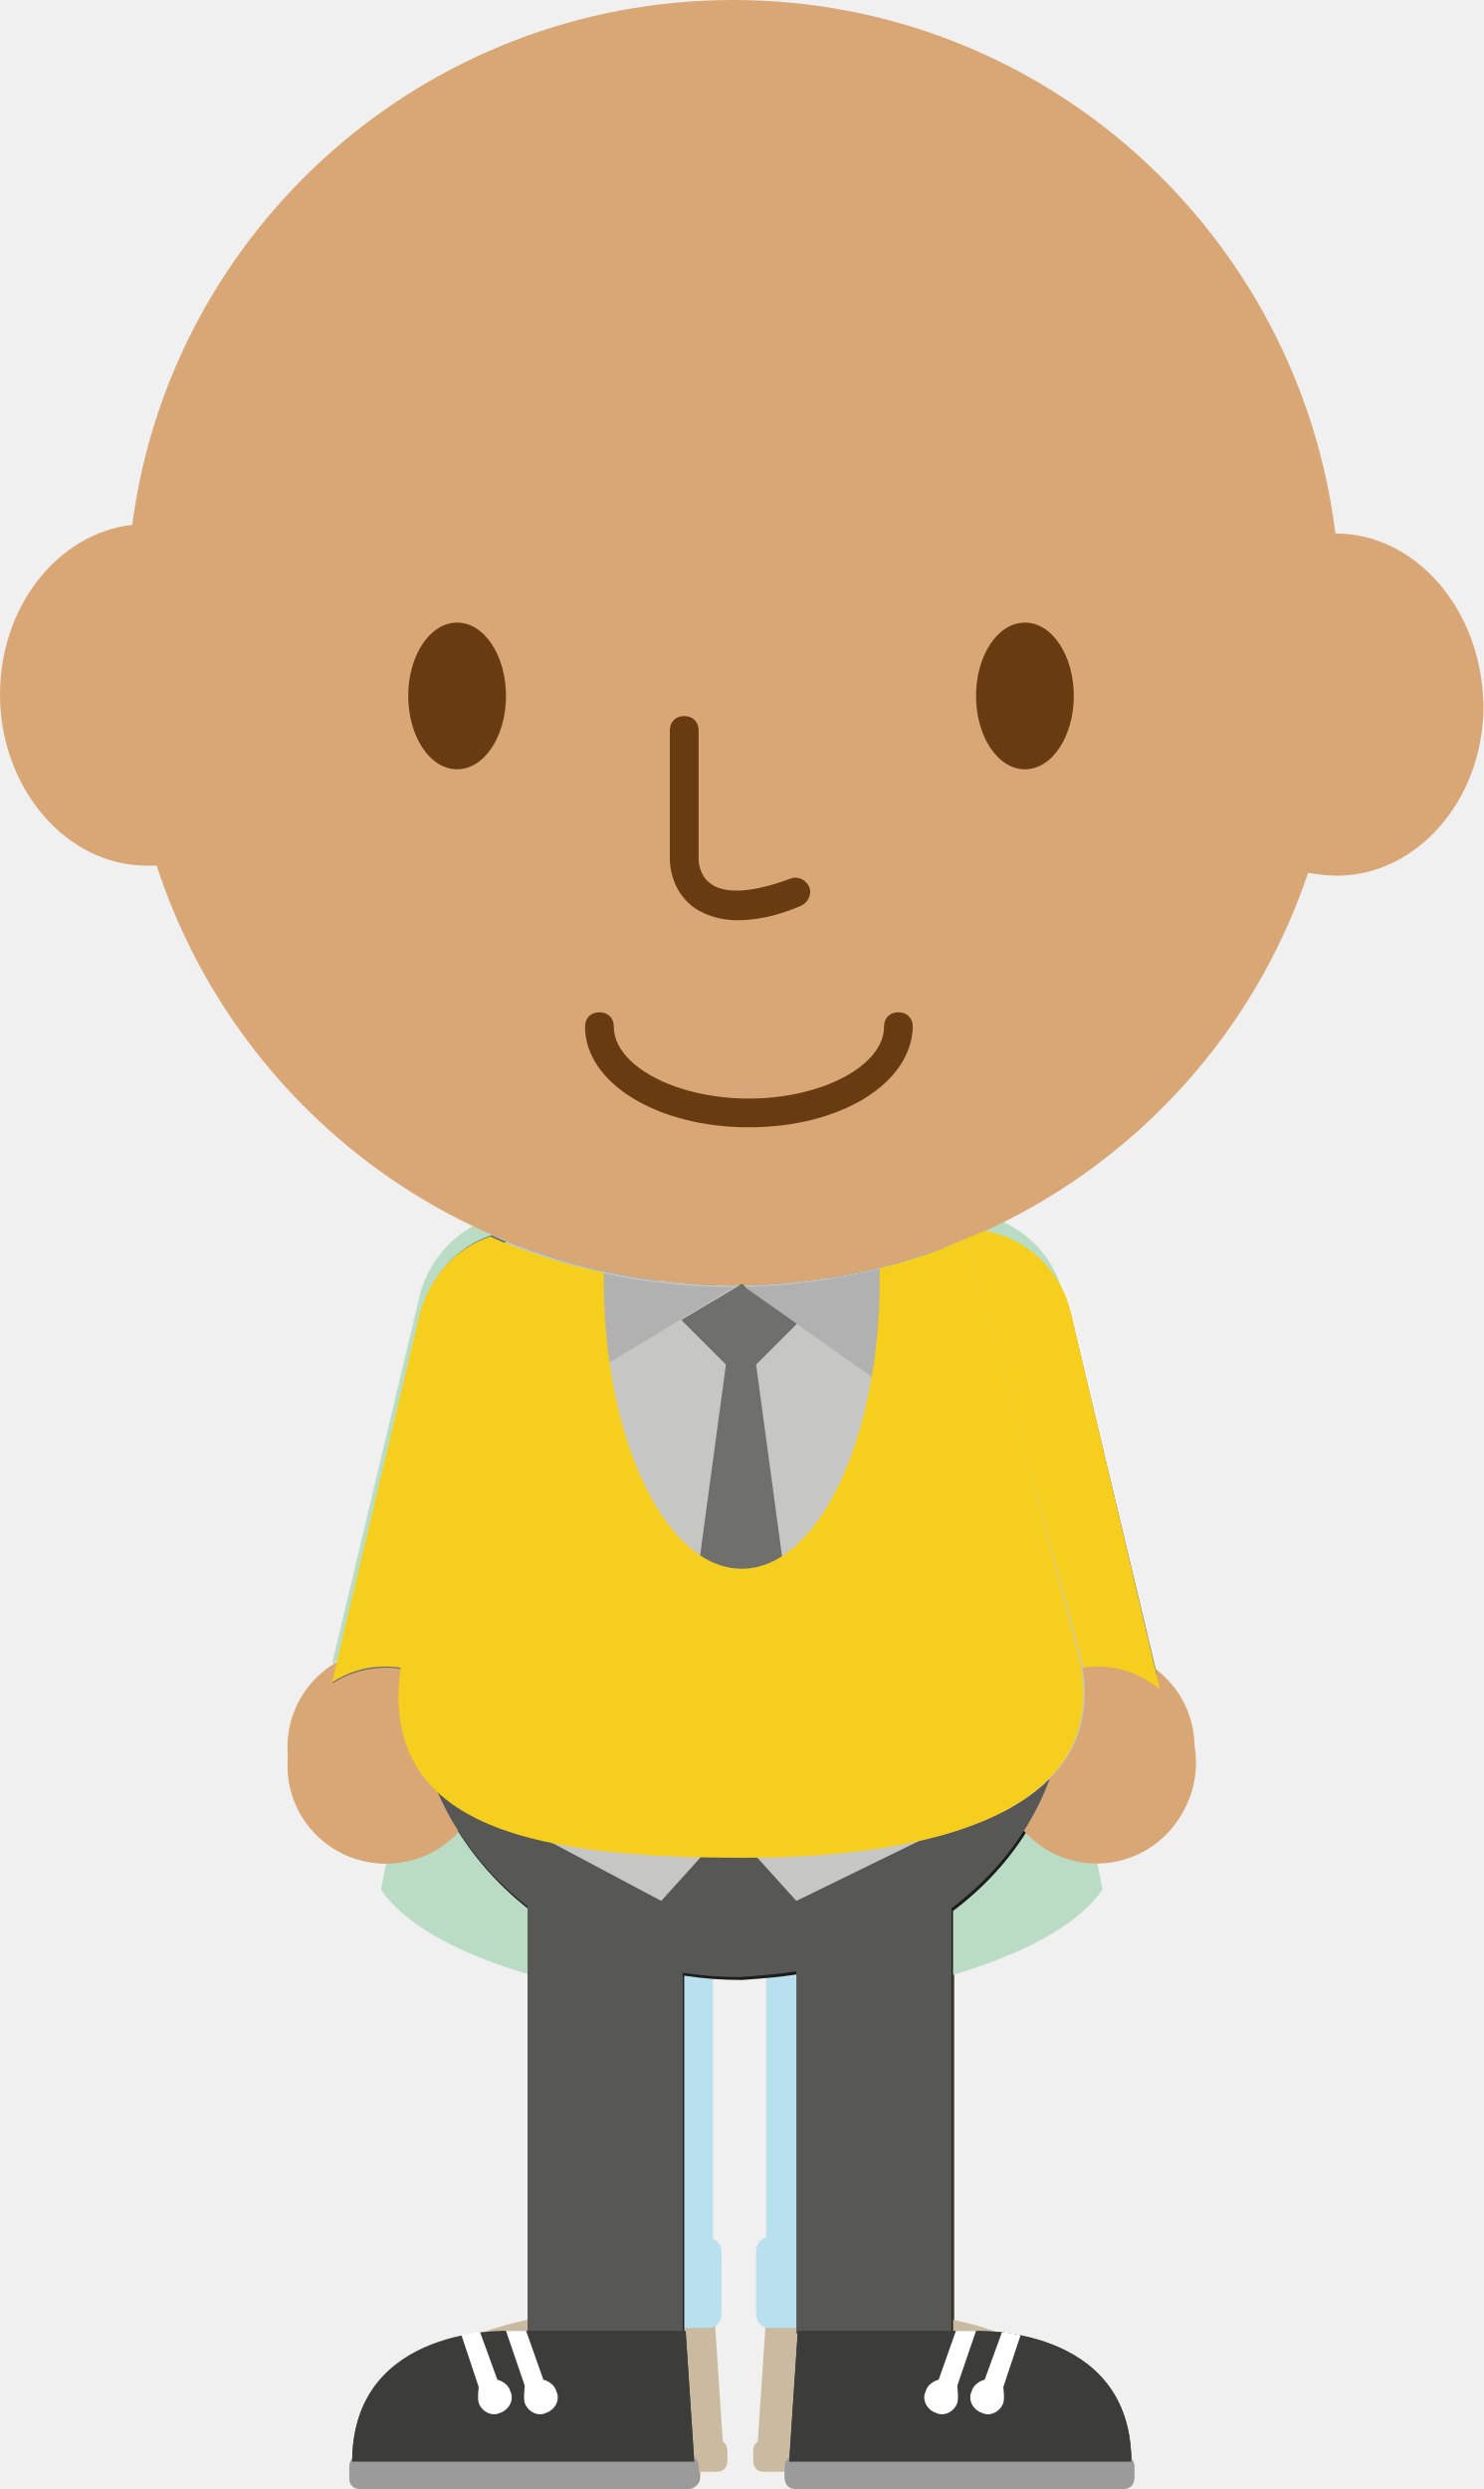
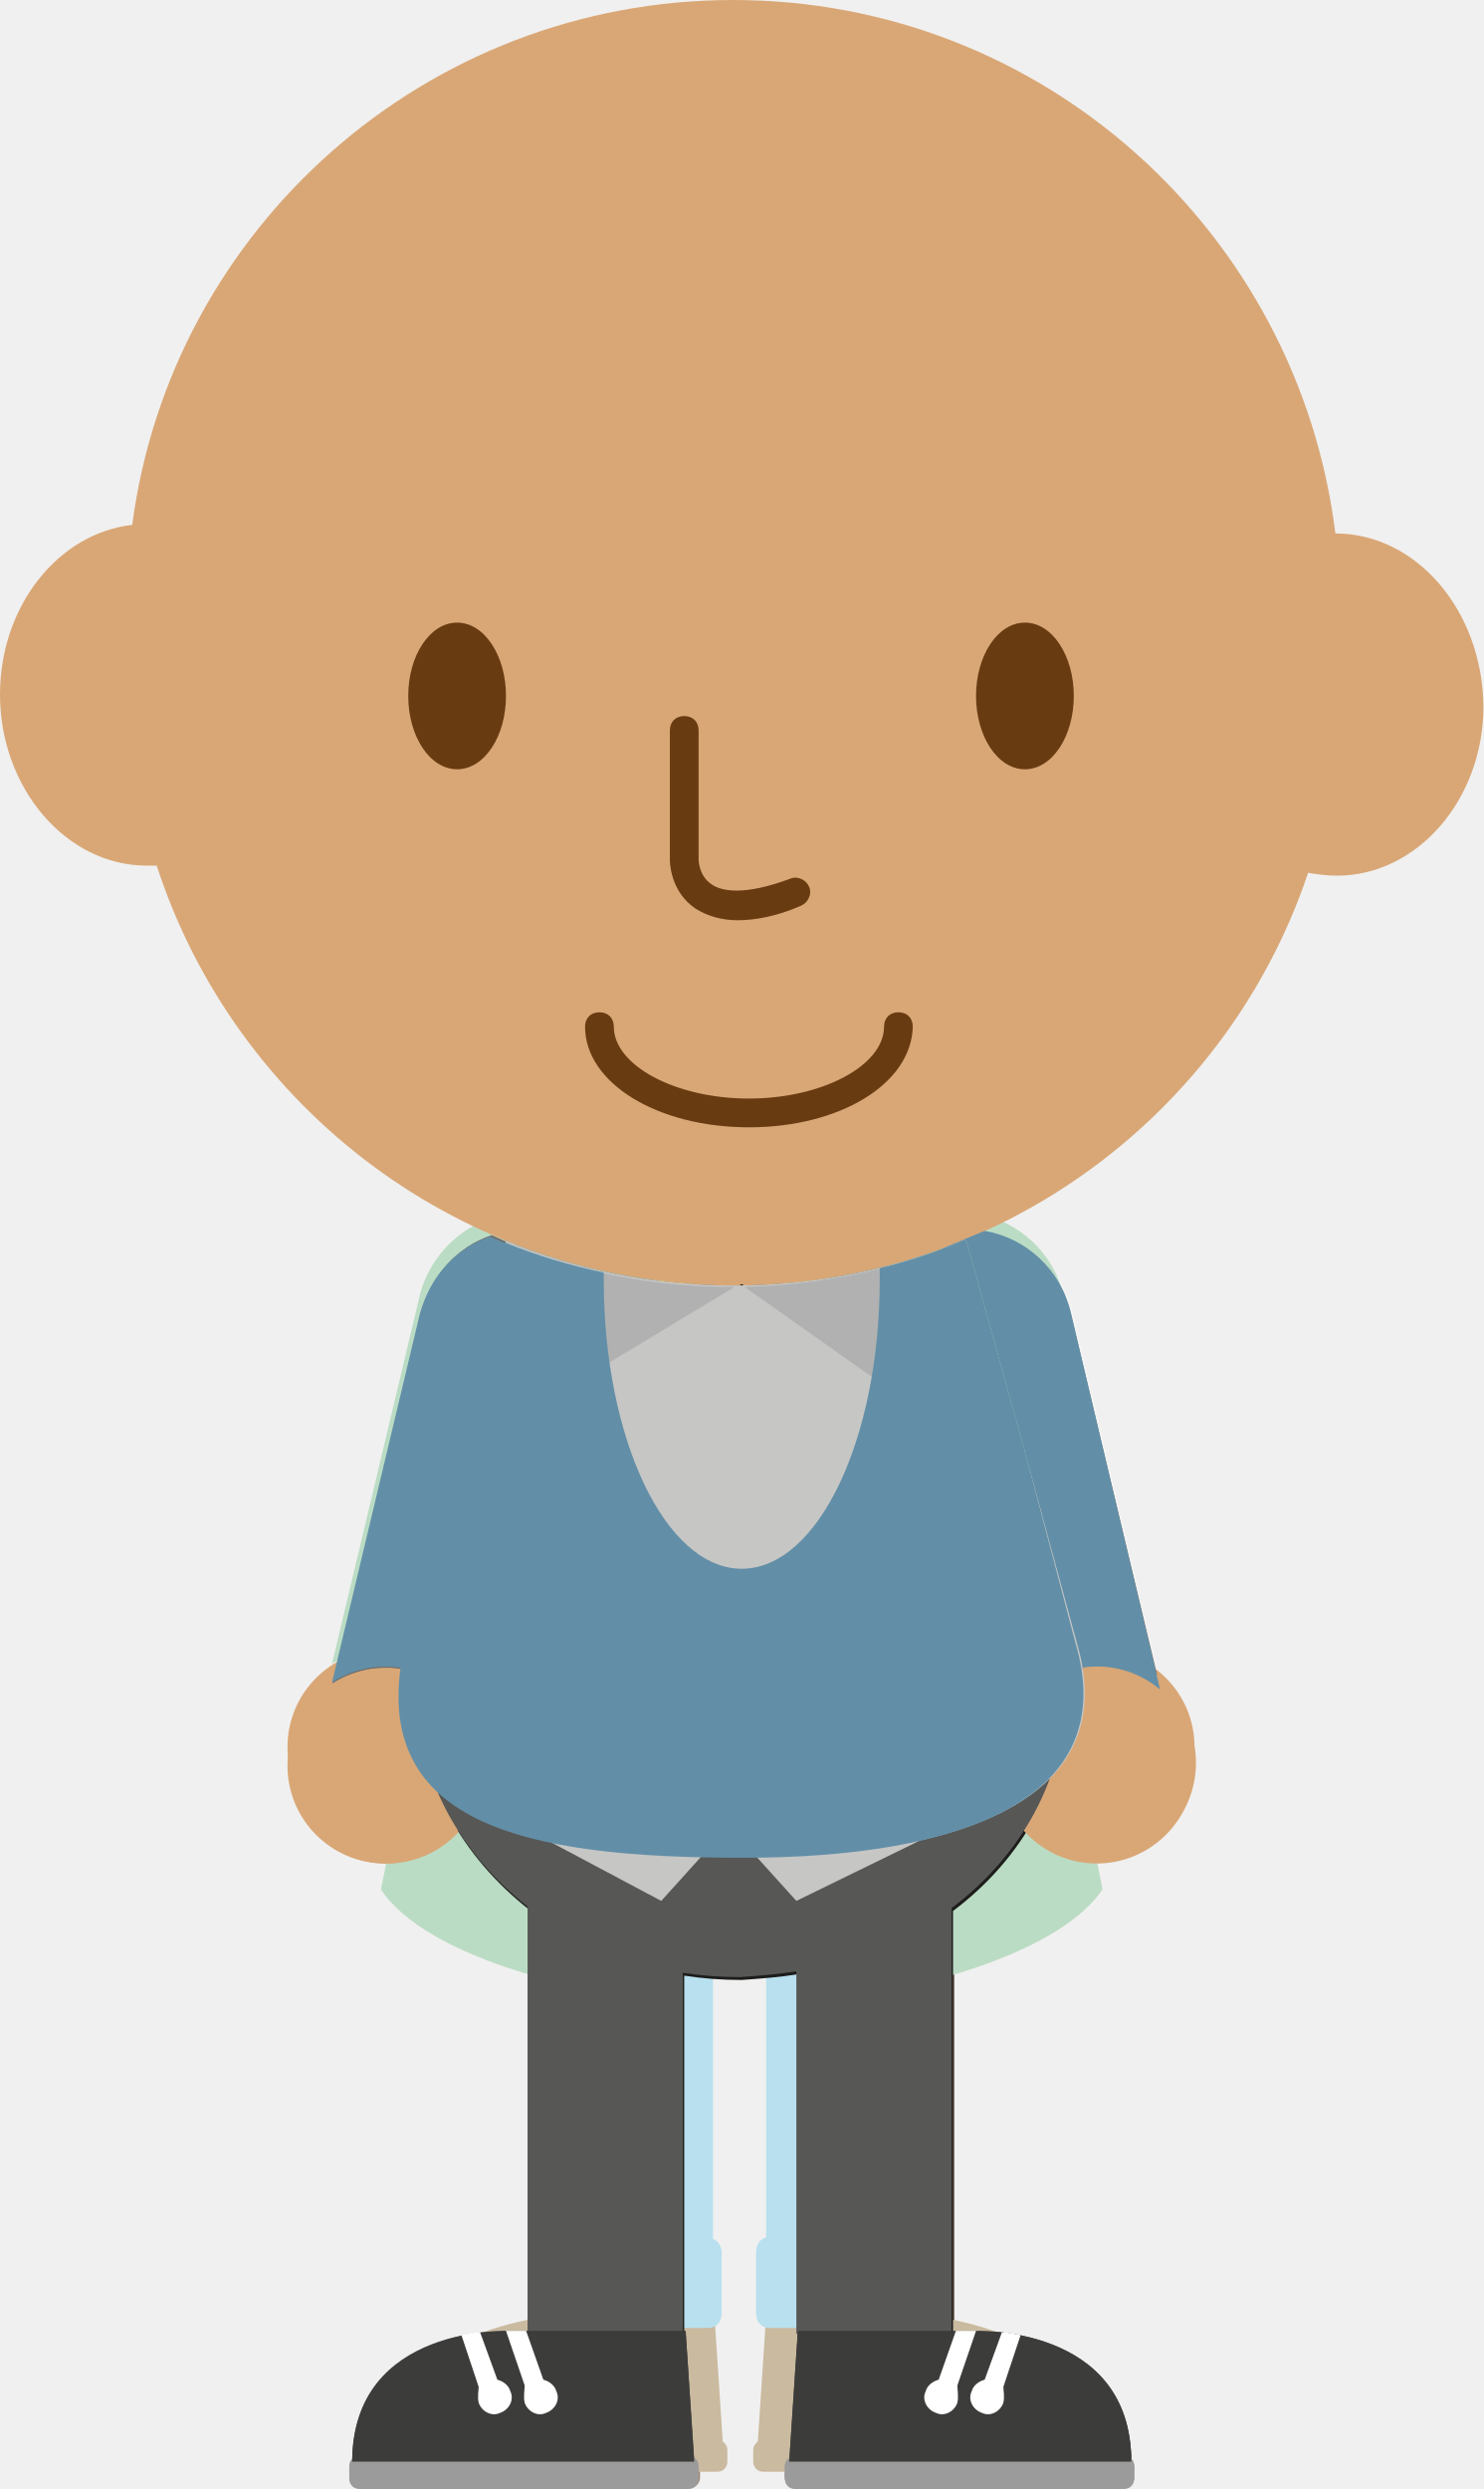
<svg xmlns="http://www.w3.org/2000/svg" version="1.1" id="Layer_1" x="0px" y="0px" viewBox="-1174.1 628 103.2 173.1" style="enable-background:new -1174.1 628 103.2 173.1;" xml:space="preserve">
  <style type="text/css">
	.st0{fill:#d9a776;}
	.st1{fill:#F4F4F4;}
	.st2{fill:#7A6A58;}
	.st3{fill:#A3897A;}
	.st4{fill:#634E42;}
	.st5{fill:#CABA9F;}
	.st6{fill:#B8E0EE;}
	.st7{fill:#FFF274;}
	.st8{fill:#BBDCC4;}
	.st9{fill:#8CC5A8;}
	.st10{fill:#683B11;}
	.st11{fill:#6F6F6E;}
	.st12{fill:#F3DBCB;}
	.st13{fill:#1D1D1B;}
	.st14{fill:#9C9B9B;}
	.st15{fill:#3C3C3B;}
	.st16{fill:#FFFFFF;}
	.st17{fill:#575756;}
- 	.st18{fill:#F6CE1E;}
+ 	.st18{fill:#628FA7;}
	.st19{fill:#C6C6C5;}
	.st20{fill:#B1B1B1;}
</style>
  <g class="body-option generic-body">
    <g>
      <circle class="st0" cx="-1147.2" cy="750.6" r="6.8" />
      <path class="st1" d="M-1147.2,743.8c1.5,0,2.9,0.5,4.1,1.4l7.1-29.9c-1.3-0.4-2.6-0.9-3.9-1.5c-2.4,0.8-4.2,2.8-4.9,5.4l-6.1,25.6    C-1149.8,744.2-1148.6,743.8-1147.2,743.8z" />
      <circle class="st0" cx="-1097.7" cy="750.6" r="6.8" />
      <path class="st1" d="M-1097.7,743.8c1.7,0,3.2,0.6,4.4,1.6l-6.2-26.2c-0.7-3-3.1-5.2-6-5.7c-1,0.4-1.9,0.8-2.9,1.2l7.2,30.1    C-1100.2,744.1-1099,743.8-1097.7,743.8z" />
    </g>
    <g>
      <path class="st2" d="M-1118.5,765.2v25.2h10.8v-29.6c4.8-3.6,7.9-9,7.9-15h-45.1c0,5.9,3,11.2,7.7,14.9v29.7h10.8v-25.1    c1.3,0.2,2.6,0.3,4,0.3C-1121,765.5-1119.7,765.4-1118.5,765.2z" />
      <g>
        <path class="st3" d="M-1119.5,800.3c0,0.4,0.3,0.7,0.7,0.7h22.9c0.4,0,0.7-0.3,0.7-0.7v-0.8c0-0.4-0.3-0.7-0.7-0.7h-22.9     c-0.4,0-0.7,0.3-0.7,0.7V800.3z" />
        <g>
          <path class="st4" d="M-1106.4,790.1c0,0,11-0.5,11,9.1h-23.8l0.6-9.1H-1106.4z" />
        </g>
      </g>
      <g>
        <path class="st3" d="M-1125.4,800.3c0,0.4-0.3,0.7-0.7,0.7h-22.9c-0.4,0-0.7-0.3-0.7-0.7v-0.8c0-0.4,0.3-0.7,0.7-0.7h22.9     c0.4,0,0.7,0.3,0.7,0.7L-1125.4,800.3L-1125.4,800.3z" />
        <g>
          <path class="st4" d="M-1138.5,790.1c0,0-11-0.5-11,9.1h23.8l-0.6-9.1H-1138.5z" />
        </g>
      </g>
    </g>
    <path class="st1" d="M-1102.5,729.6l-4.3-15.5c-5,2.1-10.5,3.2-16.2,3.2c-5.6,0-10.9-1.1-15.8-3.1l-3.9,15.3l-3,12.5   c-3,12.8,8.5,15,23.5,15s26.4-4,23.1-15L-1102.5,729.6z" />
    <path class="st1" d="M-1123.1,717.3c-2.5,0-4.9-0.2-7.3-0.6c0.9,3.9,4.1,6.7,7.9,6.7c3.9,0,7.2-3,8-7   C-1117.2,717-1120.1,717.3-1123.1,717.3z" />
    <path class="st0" d="M-1123.1,717.3c-1.4,0-2.8-0.1-4.2-0.2c0.8,2.1,2.7,3.5,4.8,3.5c2.2,0,4.1-1.5,4.9-3.7   C-1119.4,717.1-1121.2,717.3-1123.1,717.3z" />
  </g>
  <g class="body-option female-body">
    <g>
      <g>
        <path class="st5" d="M-1121.7,799.2c0,0.4,0.3,0.7,0.7,0.7l22.9,0c0.4,0,0.7-0.3,0.7-0.7l0-0.8c0-0.4-0.3-0.7-0.7-0.7l-22.9,0     c-0.4,0-0.7,0.3-0.7,0.7L-1121.7,799.2z" />
        <g>
          <path class="st5" d="M-1109.8,789c0,0,12.2,1.2,12.2,9.1l-23.8,0l0.6-9.1L-1109.8,789z" />
        </g>
      </g>
      <g>
        <path class="st5" d="M-1123.5,799.2c0,0.4-0.3,0.7-0.7,0.7l-22.9,0c-0.4,0-0.7-0.3-0.7-0.7l0-0.8c0-0.4,0.3-0.7,0.7-0.7l22.9,0     c0.4,0,0.7,0.3,0.7,0.7L-1123.5,799.2z" />
        <g>
          <path class="st5" d="M-1135.4,789c0,0-12.2,1.2-12.2,9.1l23.8,0l-0.6-9.1L-1135.4,789z" />
        </g>
      </g>
      <path class="st6" d="M-1101.4,745l-41.4-0.1c0,6.2,2.9,11.6,7.5,15.3l0,23.4c-0.5,0-0.9,0.5-0.9,1v4.3c0,0.6,0.4,1,0.9,1h10.5    c0.5,0,0.9-0.4,0.9-1v-4.3c0-0.4-0.3-0.8-0.6-0.9l0-19.1c0.8,0.1,1.5,0.1,2.3,0.1c0.5,0,0.9,0,1.4-0.1l0,19    c-0.4,0.1-0.7,0.5-0.7,1v4.3c0,0.6,0.4,1,0.9,1h10.5c0.5,0,0.9-0.4,0.9-1v-4.3c0-0.5-0.3-0.9-0.8-1l0-22.7    C-1104.8,757.3-1101.4,751.6-1101.4,745z" />
    </g>
    <path class="st7" d="M-1104.2,730.2l-3.7-15.9c-4.6,1.8-9.6,2.8-14.8,2.8c-5,0-9.8-0.8-14.3-2.4l-3.3,15.5l-2.7,13.6   c-2.7,13.9,7.6,13.5,21,13.5c13.4,0,23.6-1.6,20.7-13.5L-1104.2,730.2z" />
    <g>
      <path class="st8" d="M-1097.8,742.7c1.4,0,2.7,0.4,3.8,1.1l-6.1-25.7c-1-4.1-5.1-6.6-9.2-5.6l7.5,31.5    C-1100.7,743.1-1099.3,742.7-1097.8,742.7z" />
      <path class="st0" d="M-1091,749.5c0,3.8-3.1,6.8-6.8,6.8c-3.8,0-6.8-3.1-6.8-6.8c0-3.8,3.1-6.8,6.8-6.8    C-1094.1,742.7-1091,745.7-1091,749.5z" />
    </g>
    <g>
      <path class="st8" d="M-1147.3,742.7c1.5,0,2.9,0.5,4.1,1.4l7.5-31.6c-4.1-1-8.2,1.6-9.2,5.6l-6.1,25.6    C-1150,743.1-1148.7,742.7-1147.3,742.7z" />
      <circle class="st0" cx="-1147.3" cy="749.5" r="6.8" />
    </g>
    <g>
      <path class="st8" d="M-1104.3,712.8c-3.9,1.9-8,3.2-12.5,3.9l4.7,49.7c0,0,11.3-2,14.7-7l-4.9-24.5L-1104.3,712.8z" />
      <path class="st9" d="M-1116.6,716.6l0.8,8.4c0,0,11.5-0.9,8.9-11.1C-1110,715.2-1113.3,716.1-1116.6,716.6z" />
    </g>
    <g>
      <path class="st8" d="M-1140.8,713.2l-1.9,21.7l-4.9,24.5c3.3,5,14.7,7,14.7,7l4.6-49.5C-1132.7,716.2-1136.9,715-1140.8,713.2z" />
      <g>
        <circle class="st9" cx="-1134.1" cy="740.6" r="1.4" />
        <circle class="st9" cx="-1135.1" cy="748" r="1.4" />
      </g>
      <path class="st9" d="M-1138.2,714.3c-2.2,9.9,9,10.8,9,10.8l0.8-8.3C-1131.8,716.3-1135.1,715.5-1138.2,714.3z" />
    </g>
    <path class="st0" d="M-1122.7,717.1c-1.2,0-2.3,0-3.4-0.1c0.6,2.6,1.9,4.3,3.3,4.3c1.5,0,2.7-1.8,3.3-4.4   C-1120.5,717.1-1121.6,717.1-1122.7,717.1z" />
  </g>
  <g class="head">
    <path class="st0" d="M-1081.2,665.1L-1081.2,665.1c-2.6-20.9-20.3-37.1-41.9-37.1c-21.4,0-39.1,15.9-41.8,36.5   c-5.2,0.6-9.2,5.7-9.2,11.8c0,6.5,4.6,11.9,10.2,11.9c0.2,0,0.4,0,0.7,0c5.5,16.9,21.3,29.1,40.1,29.2c18.6,0,34.4-12,40-28.7   c0.6,0.1,1.3,0.2,2,0.2c5.6,0,10.2-5.3,10.2-11.8C-1071,670.4-1075.6,665.1-1081.2,665.1z" />
    <g>
      <g>
        <path class="st10" d="M-1138.9,676.4c0,2.8-1.5,5.1-3.4,5.1c-1.9,0-3.4-2.3-3.4-5.1c0-2.8,1.5-5.1,3.4-5.1     C-1140.4,671.3-1138.9,673.6-1138.9,676.4z" />
      </g>
      <g>
        <path class="st10" d="M-1099.4,676.4c0,2.8-1.5,5.1-3.4,5.1c-1.9,0-3.4-2.3-3.4-5.1c0-2.8,1.5-5.1,3.4-5.1     C-1100.9,671.3-1099.4,673.6-1099.4,676.4z" />
      </g>
    </g>
    <g>
      <path class="st10" d="M-1122.8,692c-1.1,0-2.1-0.3-2.9-0.8c-1.8-1.2-1.8-3.3-1.8-3.4v-9c0-0.6,0.4-1,1-1s1,0.4,1,1v9    c0,0,0,1.1,0.9,1.7c0.7,0.5,2.3,0.8,5.5-0.4c0.5-0.2,1.1,0.1,1.3,0.6c0.2,0.5-0.1,1.1-0.6,1.3C-1120,691.7-1121.5,692-1122.8,692z    " />
    </g>
    <g>
      <path class="st10" d="M-1122,706.4L-1122,706.4c-6.4,0-11.4-3.1-11.4-7c0-0.6,0.4-1,1-1l0,0c0.6,0,1,0.4,1,1c0,2.7,4.3,5,9.4,5    l0,0c5.1,0,9.4-2.3,9.4-5c0-0.6,0.4-1,1-1l0,0c0.6,0,1,0.4,1,1C-1110.7,703.4-1115.7,706.4-1122,706.4z" />
    </g>
  </g>
  <g class="body-option male-body">
    <g>
      <path class="st11" d="M-1105.6,713.7c-1,0.4-1.9,0.8-2.9,1.2l7,29.3c1.1-0.7,2.4-1.1,3.8-1.1c1.6,0,3,0.5,4.1,1.4l-6-25.1    C-1100.4,716.4-1102.8,714.2-1105.6,713.7z" />
      <circle class="st0" cx="-1097.8" cy="749.9" r="6.8" />
    </g>
    <path class="st11" d="M-1147.2,744.8c1.4,0,2.8,0.5,3.9,1.2l7.3-30.6c-1.3-0.4-2.6-0.9-3.9-1.5c-2.4,0.8-4.2,2.8-4.9,5.4l-6.4,26.7   C-1150.1,745.3-1148.7,744.8-1147.2,744.8z" />
    <circle class="st0" cx="-1147.2" cy="750.8" r="6.8" />
    <g>
      <path class="st13" d="M-1118.6,765.3l0,25.2l10.8,0l0-29.6c4.8-3.6,7.9-9,7.9-15l-45.1,0c0,5.9,3,11.2,7.7,14.9l0,29.7l10.8,0    l0-25.1c1.3,0.2,2.6,0.3,4,0.3C-1121.1,765.6-1119.8,765.5-1118.6,765.3z" />
      <g>
        <path class="st14" d="M-1119.5,800.4c0,0.4,0.3,0.7,0.7,0.7l22.9,0c0.4,0,0.7-0.3,0.7-0.7v-0.8c0-0.4-0.3-0.7-0.7-0.7l-22.9,0     c-0.4,0-0.7,0.3-0.7,0.7L-1119.5,800.4z" />
        <g>
          <path class="st15" d="M-1106.4,790.2c0,0,11-0.5,11,9.1l-23.8,0l0.6-9.1L-1106.4,790.2z" />
        </g>
        <path class="st16" d="M-1104.3,795.2c-0.2,0.6-0.9,1-1.5,0.7c-0.6-0.2-1-0.9-0.7-1.5c0.1-0.4,0.5-0.7,0.9-0.8c0,0,0,0,0,0     l1.2-3.3c0.4,0,0.8,0.1,1.3,0.2l-1.2,3.6c0,0,0,0,0,0C-1104.3,794.4-1104.1,794.8-1104.3,795.2z" />
        <path class="st16" d="M-1107.5,795.2c-0.2,0.6-0.9,1-1.5,0.7c-0.6-0.2-1-0.9-0.7-1.5c0.1-0.4,0.5-0.7,0.9-0.8c0,0,0,0,0,0     l1.2-3.4l1.3,0c0,0,0,0,0.1,0l-1.3,3.8c0,0,0,0,0,0C-1107.4,794.4-1107.3,794.8-1107.5,795.2z" />
      </g>
      <g>
        <path class="st14" d="M-1125.5,800.4c0,0.4-0.3,0.7-0.7,0.7l-22.9,0c-0.4,0-0.7-0.3-0.7-0.7l0-0.8c0-0.4,0.3-0.7,0.7-0.7l22.9,0     c0.4,0,0.7,0.3,0.7,0.7L-1125.5,800.4z" />
        <g>
          <path class="st15" d="M-1138.6,790.2c0,0-11-0.5-11,9.1l23.8,0l-0.6-9.1L-1138.6,790.2z" />
        </g>
        <path class="st16" d="M-1140.7,795.2c0.2,0.6,0.9,1,1.5,0.7c0.6-0.2,1-0.9,0.7-1.5c-0.1-0.4-0.5-0.7-0.9-0.8c0,0,0,0,0,0     l-1.2-3.3c-0.4,0-0.8,0.1-1.3,0.2l1.2,3.6c0,0,0,0,0,0C-1140.7,794.4-1140.9,794.8-1140.7,795.2z" />
        <path class="st16" d="M-1137.5,795.2c0.2,0.6,0.9,1,1.5,0.7c0.6-0.2,1-0.9,0.7-1.5c-0.1-0.4-0.5-0.7-0.9-0.8c0,0,0,0,0,0     l-1.2-3.4l-1.3,0c0,0,0,0-0.1,0l1.3,3.8c0,0,0,0,0,0C-1137.6,794.4-1137.7,794.8-1137.5,795.2z" />
      </g>
    </g>
    <path class="st11" d="M-1102.6,729.7l-4.3-15.5c-5,2.1-10.5,3.2-16.2,3.2c-5.6,0-10.9-1.1-15.8-3.1l-3.9,15.3l-3,12.5   c-3,12.8,8.5,15,23.5,15c15,0,26.4-4,23.1-15L-1102.6,729.7z" />
    <polygon class="st13" points="-1118.4,720 -1122.5,717.3 -1126.8,719.9 -1123.5,723.3 -1126.3,745 -1122.5,749 -1118.7,745    -1121.5,723.3  " />
    <g>
      <path class="st17" d="M-1123.1,717.5c-4.2,0-8.2-0.6-12.1-1.8l2.2,7.9l10.1-6.1C-1122.9,717.5-1123,717.5-1123.1,717.5z" />
      <path class="st17" d="M-1122.2,717.5l9.9,6.6l2.6-8.7C-1113.7,716.6-1117.9,717.4-1122.2,717.5z" />
    </g>
  </g>
  <g class="body-option other-body">
    <g>
      <path class="st18" d="M-1097.8,743.9c1.7,0,3.2,0.6,4.4,1.6l-6.2-26.2c-0.7-3-3.1-5.2-6-5.7c-1,0.4-1.9,0.8-2.9,1.2l7.2,30.1   C-1100.3,744.3-1099.1,743.9-1097.8,743.9z" />
      <path class="st0" d="M-1091,750.8c0,3.8-3.1,6.8-6.8,6.8c-3.8,0-6.8-3.1-6.8-6.8c0-3.8,3.1-6.8,6.8-6.8   C-1094,743.9-1091,747-1091,750.8z" />
    </g>
    <g>
      <circle class="st0" cx="-1147.3" cy="750.8" r="6.8" />
      <path class="st18" d="M-1147.3,743.9c1.5,0,2.9,0.5,4.1,1.4l7.1-29.8c-1.3-0.4-2.6-0.9-3.9-1.5c-2.4,0.8-4.2,2.8-4.9,5.4l-6.1,25.6   C-1149.9,744.3-1148.7,743.9-1147.3,743.9z" />
    </g>
    <g>
      <path class="st17" d="M-1118.7,765.1l0,25.2l10.8,0l0-29.6c4.8-3.6,7.9-9,7.9-15l-45.1,0c0,5.9,3,11.2,7.7,14.9l0,29.7l10.8,0   l0-25.1c1.3,0.2,2.6,0.3,4,0.3C-1121.3,765.4-1120,765.3-1118.7,765.1z" />
      <g>
        <path class="st14" d="M-1119.5,800.3c0,0.4,0.3,0.7,0.7,0.7l22.9,0c0.4,0,0.7-0.3,0.7-0.7l0-0.8c0-0.4-0.3-0.7-0.7-0.7l-22.9,0    c-0.4,0-0.7,0.3-0.7,0.7L-1119.5,800.3z" />
        <g>
          <path class="st15" d="M-1106.4,790.1c0,0,11-0.5,11,9.1l-23.8,0l0.6-9.1L-1106.4,790.1z" />
        </g>
        <path class="st16" d="M-1104.3,795.1c-0.2,0.6-0.9,1-1.5,0.7c-0.6-0.2-1-0.9-0.7-1.5c0.1-0.4,0.5-0.7,0.9-0.8c0,0,0,0,0,0l1.2-3.3    c0.4,0,0.8,0.1,1.3,0.2l-1.2,3.6c0,0,0,0,0,0C-1104.3,794.2-1104.2,794.7-1104.3,795.1z" />
        <path class="st16" d="M-1107.5,795.1c-0.2,0.6-0.9,1-1.5,0.7c-0.6-0.2-1-0.9-0.7-1.5c0.1-0.4,0.5-0.7,0.9-0.8c0,0,0,0,0,0l1.2-3.4    l1.3,0c0,0,0,0,0.1,0l-1.3,3.8c0,0,0,0,0,0C-1107.5,794.2-1107.4,794.7-1107.5,795.1z" />
      </g>
      <g>
        <path class="st14" d="M-1125.5,800.3c0,0.4-0.3,0.7-0.7,0.7l-22.9,0c-0.4,0-0.7-0.3-0.7-0.7l0-0.8c0-0.4,0.3-0.7,0.7-0.7l22.9,0    c0.4,0,0.7,0.3,0.7,0.7L-1125.5,800.3z" />
        <g>
          <path class="st15" d="M-1138.6,790.1c0,0-11-0.5-11,9.1l23.8,0l-0.6-9.1L-1138.6,790.1z" />
        </g>
        <path class="st16" d="M-1140.8,795.1c0.2,0.6,0.9,1,1.5,0.7c0.6-0.2,1-0.9,0.7-1.5c-0.1-0.4-0.5-0.7-0.9-0.8c0,0,0,0,0,0l-1.2-3.3    c-0.4,0-0.8,0.1-1.3,0.2l1.2,3.6c0,0,0,0,0,0C-1140.8,794.2-1140.9,794.7-1140.8,795.1z" />
        <path class="st16" d="M-1137.6,795.1c0.2,0.6,0.9,1,1.5,0.7c0.6-0.2,1-0.9,0.7-1.5c-0.1-0.4-0.5-0.7-0.9-0.8c0,0,0,0,0,0l-1.2-3.4    l-1.3,0c0,0,0,0-0.1,0l1.3,3.8c0,0,0,0,0,0C-1137.6,794.2-1137.7,794.7-1137.6,795.1z" />
      </g>
    </g>
    <path class="st19" d="M-1102.6,729.7l-4.3-15.5c-5,2.1-10.5,3.2-16.2,3.2c-5.6,0-10.9-1.1-15.8-3.1l-3.9,15.3l-3,12.5  c-2,8.4,2.3,12.2,9.8,13.9l7.9,4.2l2.8-3.1c1,0,2,0,3,0c0.3,0,0.5,0,0.8,0l2.8,3.1l8.6-4.2c8.3-1.9,13.2-6.1,10.9-13.8  L-1102.6,729.7z" />
-     <polygon class="st11" points="-1118.6,720 -1122.5,717.3 -1126.7,719.8 -1123.6,722.9 -1126.4,743.6 -1122.5,747.5 -1118.7,743.6   -1121.5,722.9 " />
    <g>
      <path class="st20" d="M-1123.2,717.5c-4.2,0-8.2-0.6-12.1-1.8l2.2,7.9l10.1-6.1C-1123,717.5-1123.1,717.5-1123.2,717.5z" />
      <path class="st20" d="M-1122.3,717.5l9.9,7l2.6-9.1C-1113.7,716.6-1117.9,717.4-1122.3,717.5z" />
    </g>
    <path class="st18" d="M-1102.6,729.7l-4.3-15.5c-1.9,0.8-3.9,1.5-6,2c0,0.3,0,0.5,0,0.8c0,11.1-4.3,20.1-9.6,20.1  c-5.3,0-9.6-9-9.6-20.1c0-0.2,0-0.3,0-0.5c-2.4-0.5-4.7-1.2-6.9-2.1l-3.9,15.3l-3,12.5c-3,12.8,8.5,15,23.5,15c15,0,26.4-4,23.1-15  L-1102.6,729.7z" />
  </g>
</svg>
